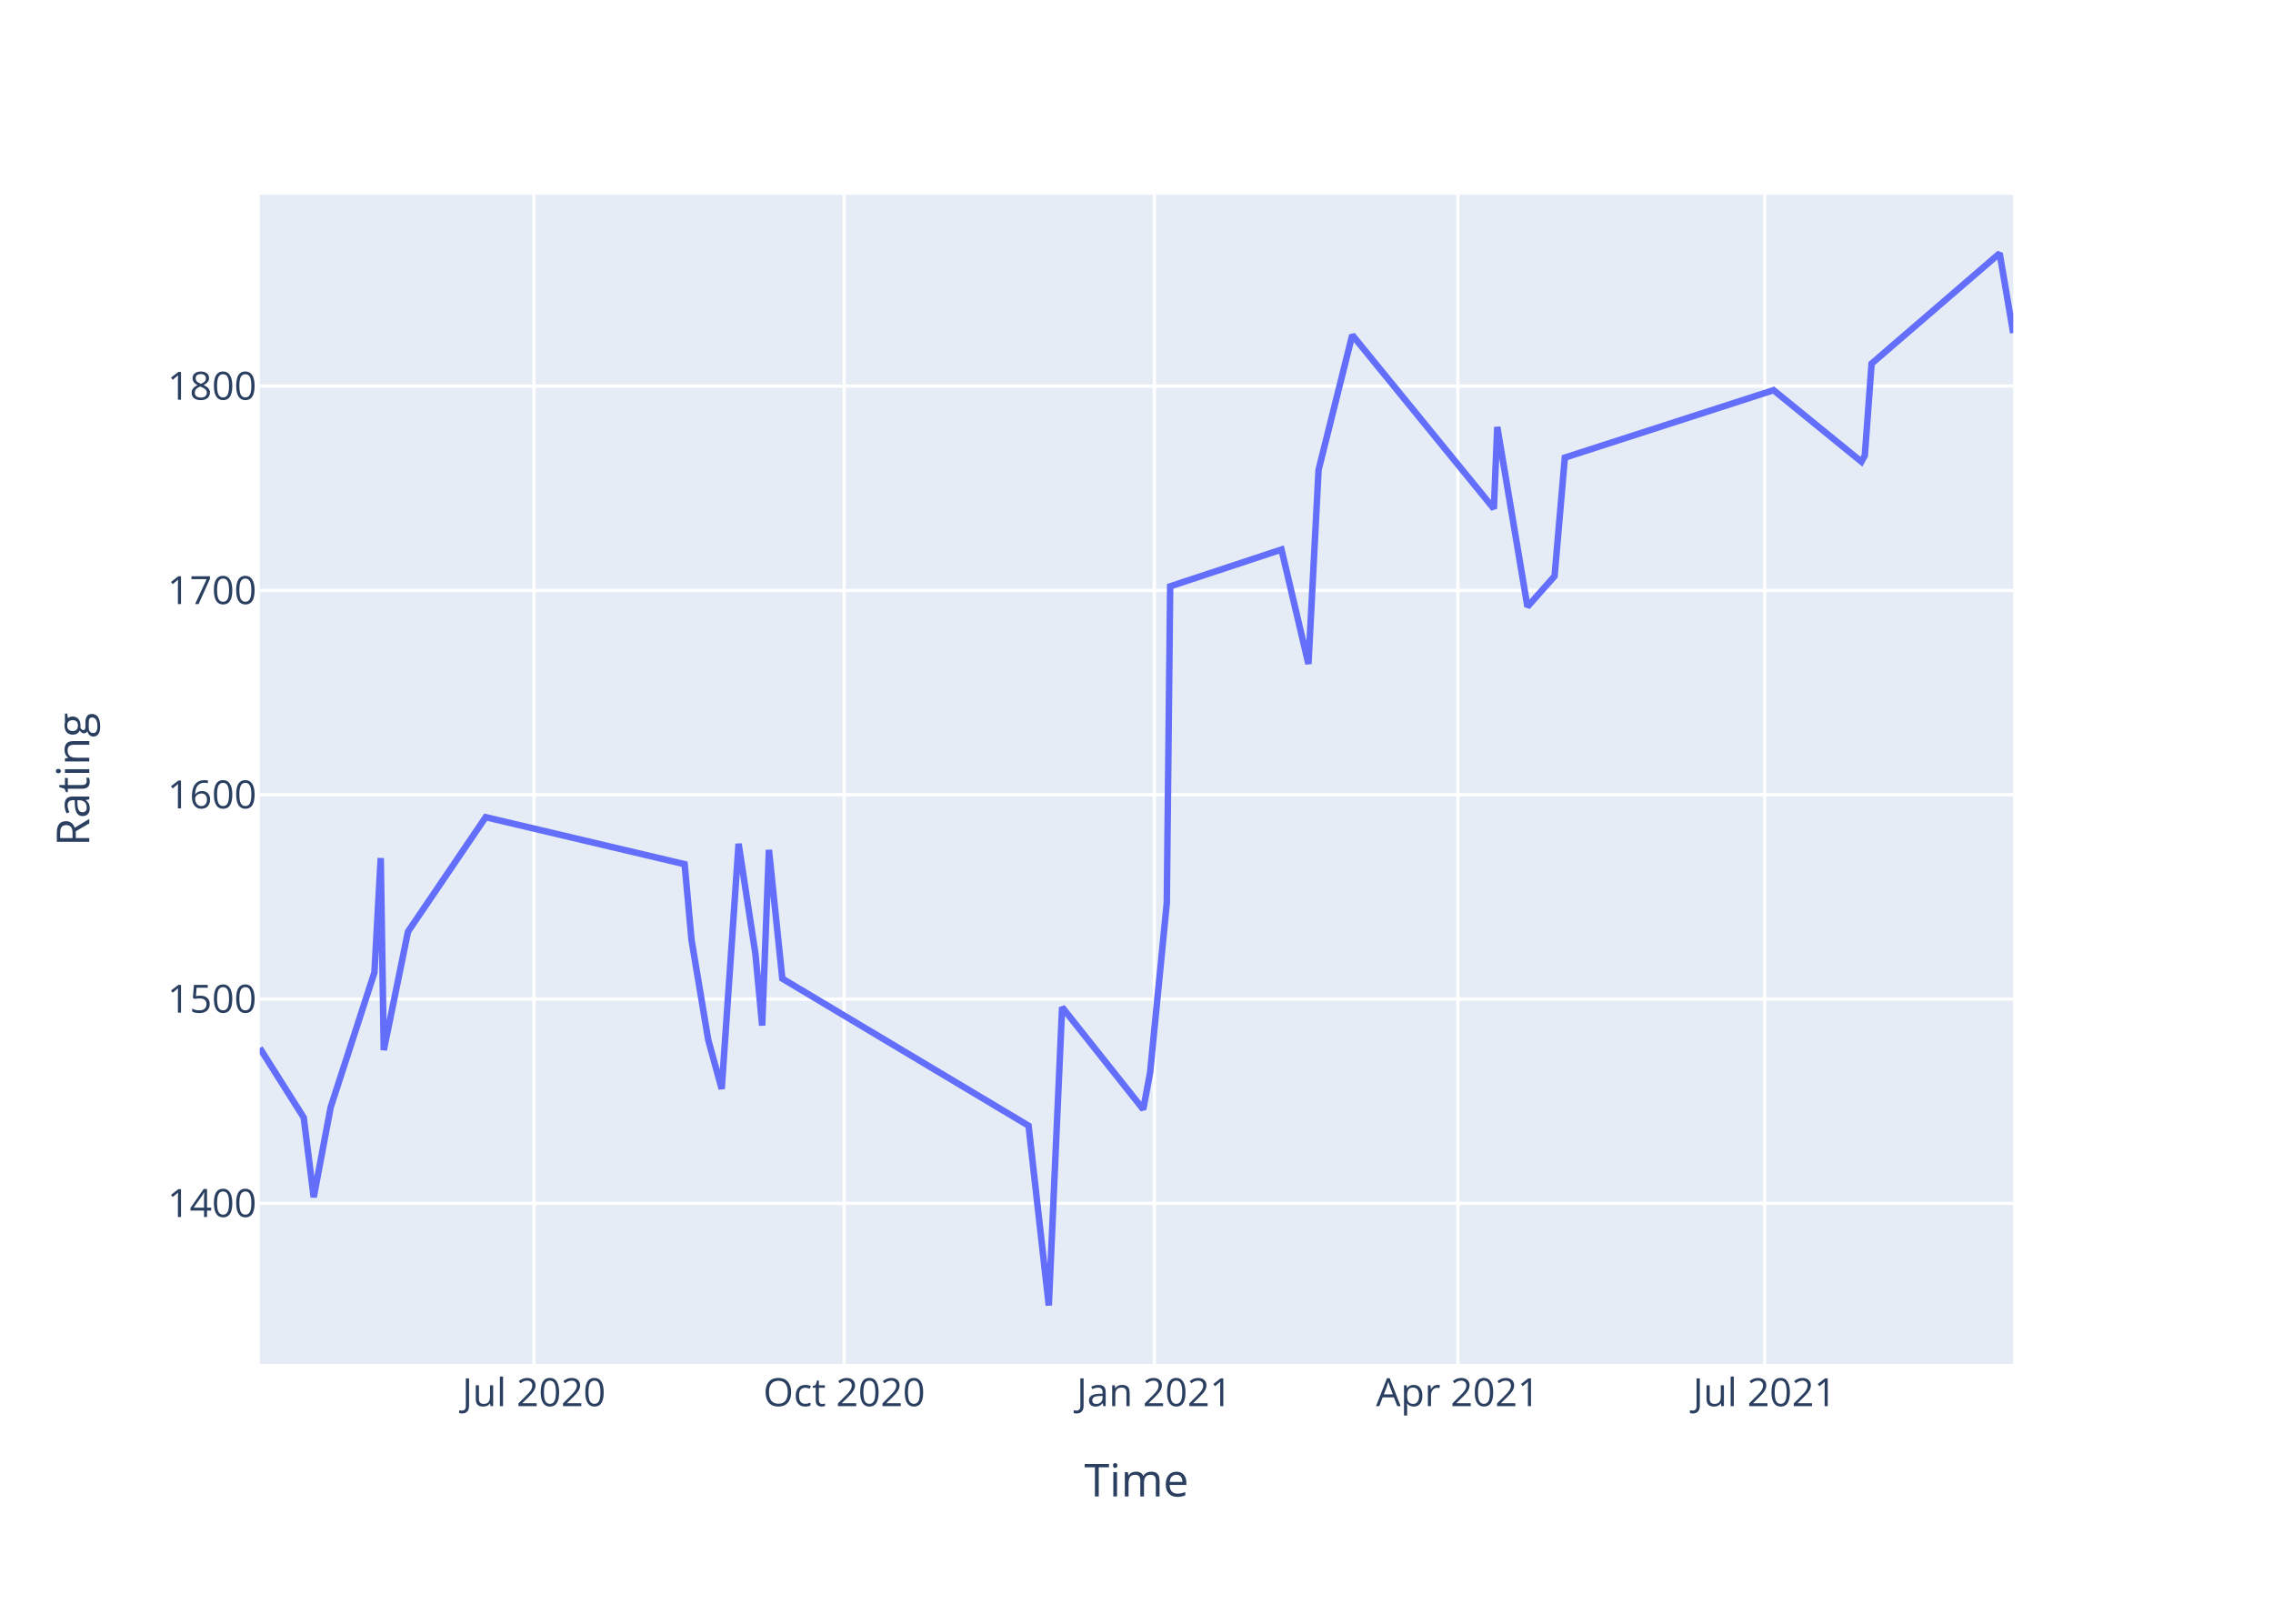
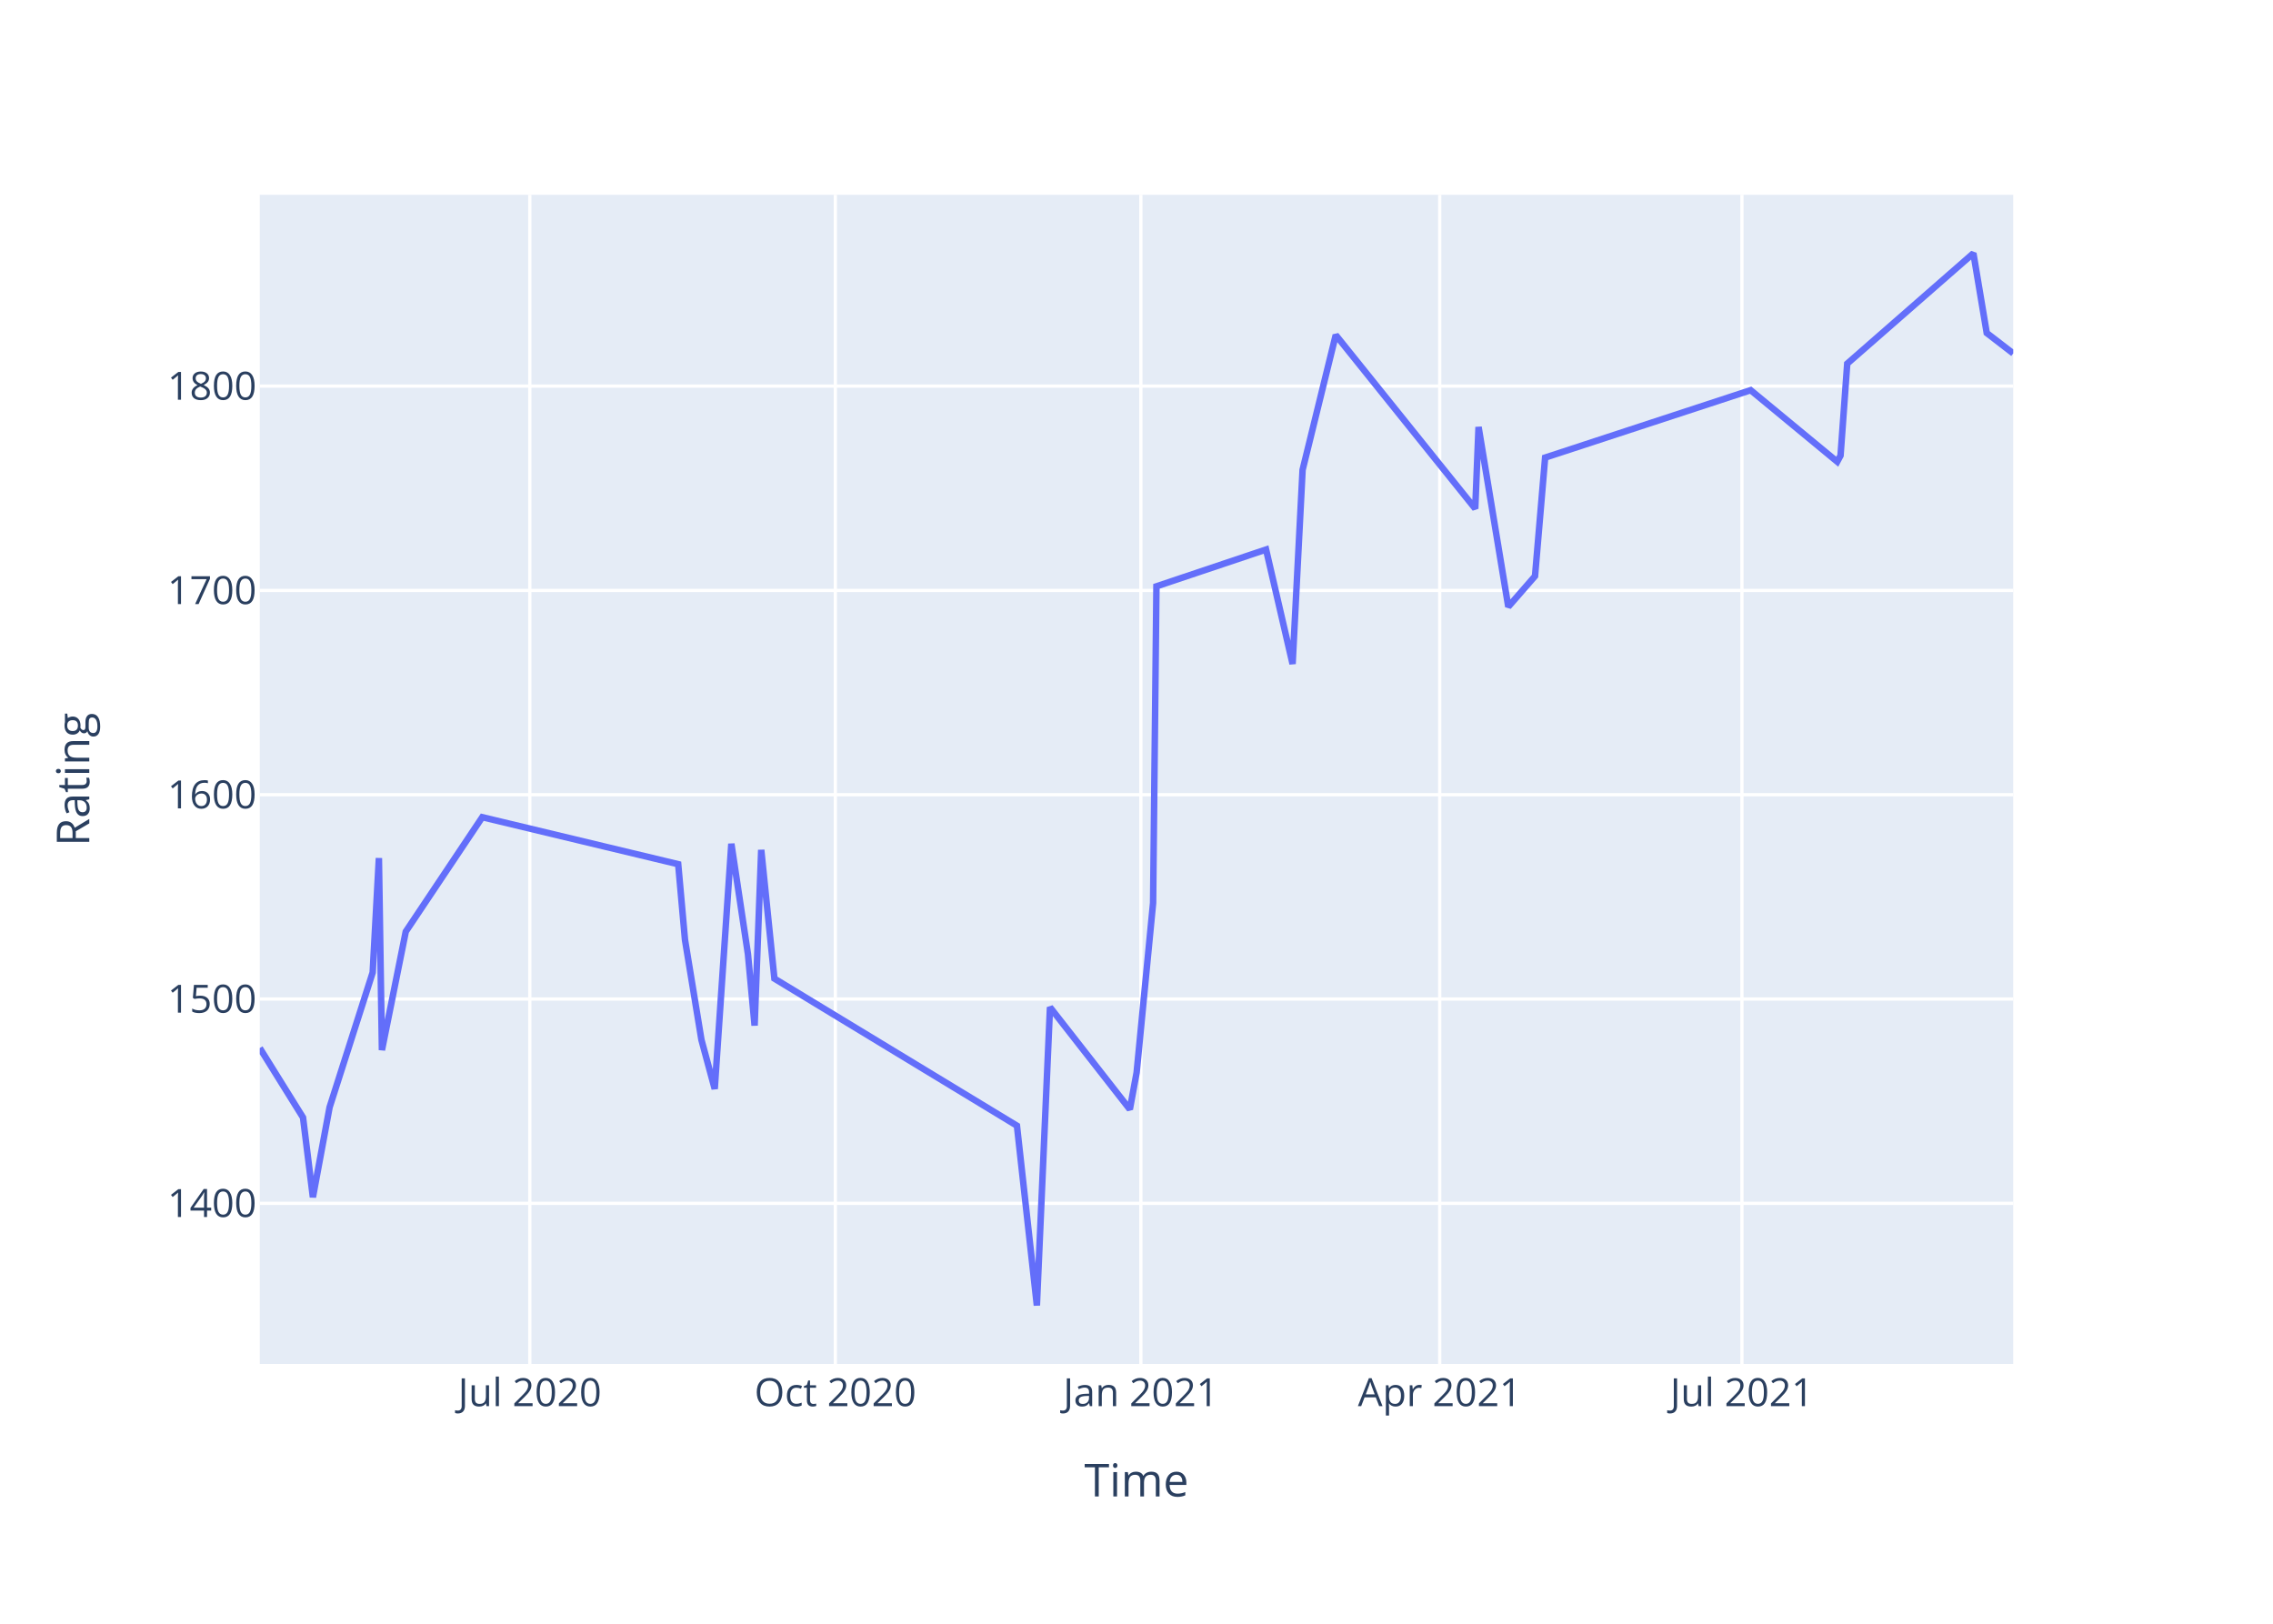
<svg xmlns="http://www.w3.org/2000/svg" class="main-svg" width="700" height="500" style="" viewBox="0 0 700 500">
  <rect x="0" y="0" width="700" height="500" style="fill: rgb(255, 255, 255); fill-opacity: 1;" />
-   <defs id="defs-eae8d3">
+   <defs id="defs-297ad8">
    <g class="clips">
-       <clipPath id="clipeae8d3xyplot" class="plotclip">
+       <clipPath id="clip297ad8xyplot" class="plotclip">
        <rect width="540" height="360" />
      </clipPath>
-       <clipPath class="axesclip" id="clipeae8d3x">
+       <clipPath class="axesclip" id="clip297ad8x">
        <rect x="80" y="0" width="540" height="500" />
      </clipPath>
-       <clipPath class="axesclip" id="clipeae8d3y">
+       <clipPath class="axesclip" id="clip297ad8y">
        <rect x="0" y="60" width="700" height="360" />
      </clipPath>
-       <clipPath class="axesclip" id="clipeae8d3xy">
+       <clipPath class="axesclip" id="clip297ad8xy">
        <rect x="80" y="60" width="540" height="360" />
      </clipPath>
    </g>
    <g class="gradients" />
    <g class="patterns" />
  </defs>
  <g class="bglayer">
    <rect class="bg" x="80" y="60" width="540" height="360" style="fill: rgb(229, 236, 246); fill-opacity: 1; stroke-width: 0;" />
  </g>
  <g class="layer-below">
    <g class="imagelayer" />
    <g class="shapelayer" />
  </g>
  <g class="cartesianlayer">
    <g class="subplot xy">
      <g class="layer-subplot">
        <g class="shapelayer" />
        <g class="imagelayer" />
      </g>
      <g class="gridlayer">
        <g class="x">
-           <path class="xgrid crisp" transform="translate(164.43,0)" d="M0,60v360" style="stroke: rgb(255, 255, 255); stroke-opacity: 1; stroke-width: 1px;" />
-           <path class="xgrid crisp" transform="translate(259.97,0)" d="M0,60v360" style="stroke: rgb(255, 255, 255); stroke-opacity: 1; stroke-width: 1px;" />
-           <path class="xgrid crisp" transform="translate(355.5,0)" d="M0,60v360" style="stroke: rgb(255, 255, 255); stroke-opacity: 1; stroke-width: 1px;" />
-           <path class="xgrid crisp" transform="translate(448.96,0)" d="M0,60v360" style="stroke: rgb(255, 255, 255); stroke-opacity: 1; stroke-width: 1px;" />
-           <path class="xgrid crisp" transform="translate(543.46,0)" d="M0,60v360" style="stroke: rgb(255, 255, 255); stroke-opacity: 1; stroke-width: 1px;" />
+           <path class="xgrid crisp" transform="translate(163.16,0)" d="M0,60v360" style="stroke: rgb(255, 255, 255); stroke-opacity: 1; stroke-width: 1px;" />
+           <path class="xgrid crisp" transform="translate(257.25,0)" d="M0,60v360" style="stroke: rgb(255, 255, 255); stroke-opacity: 1; stroke-width: 1px;" />
+           <path class="xgrid crisp" transform="translate(351.34,0)" d="M0,60v360" style="stroke: rgb(255, 255, 255); stroke-opacity: 1; stroke-width: 1px;" />
+           <path class="xgrid crisp" transform="translate(443.38,0)" d="M0,60v360" style="stroke: rgb(255, 255, 255); stroke-opacity: 1; stroke-width: 1px;" />
+           <path class="xgrid crisp" transform="translate(536.45,0)" d="M0,60v360" style="stroke: rgb(255, 255, 255); stroke-opacity: 1; stroke-width: 1px;" />
        </g>
        <g class="y">
          <path class="ygrid crisp" transform="translate(0,370.54)" d="M80,0h540" style="stroke: rgb(255, 255, 255); stroke-opacity: 1; stroke-width: 1px;" />
          <path class="ygrid crisp" transform="translate(0,307.63)" d="M80,0h540" style="stroke: rgb(255, 255, 255); stroke-opacity: 1; stroke-width: 1px;" />
          <path class="ygrid crisp" transform="translate(0,244.72)" d="M80,0h540" style="stroke: rgb(255, 255, 255); stroke-opacity: 1; stroke-width: 1px;" />
          <path class="ygrid crisp" transform="translate(0,181.81)" d="M80,0h540" style="stroke: rgb(255, 255, 255); stroke-opacity: 1; stroke-width: 1px;" />
          <path class="ygrid crisp" transform="translate(0,118.89)" d="M80,0h540" style="stroke: rgb(255, 255, 255); stroke-opacity: 1; stroke-width: 1px;" />
        </g>
      </g>
      <g class="zerolinelayer" />
      <path class="xlines-below" />
      <path class="ylines-below" />
      <g class="overlines-below" />
      <g class="xaxislayer-below" />
      <g class="yaxislayer-below" />
      <g class="overaxes-below" />
-       <g class="plot" transform="translate(80,60)" clip-path="url(#clipeae8d3xyplot)">
+       <g class="plot" transform="translate(80,60)" clip-path="url(#clip297ad8xyplot)">
        <g class="scatterlayer mlayer">
-           <g class="trace scatter trace1b0f48" style="stroke-miterlimit: 2; opacity: 1;">
+           <g class="trace scatter trace3a343a" style="stroke-miterlimit: 2; opacity: 1;">
            <g class="fills" />
            <g class="errorbars" />
            <g class="lines">
-               <path class="js-line" d="M0,262.73L13.53,284.12L16.61,308.66L21.83,280.97L35.31,239.45L37.25,204.22L38.19,263.36L45.65,226.87L69.57,191.64L130.84,206.11L132.96,229.39L138.11,260.21L142.26,275.31L147.46,199.82L152.65,233.79L154.72,255.81L156.8,201.7L160.92,241.34L236.76,286.64L242.99,342L247.09,250.15L272.07,281.6L274.19,270.28L279.33,218.06L280.37,120.55L314.65,109.22L322.95,144.45L326.07,84.69L336.45,43.17L380.06,96.64L381.1,71.48L390.4,126.84L398.75,117.4L401.91,80.91L466.19,60.15L493.25,82.17L494.29,80.28L496.38,51.97L535.82,18L540,42.54" style="vector-effect: non-scaling-stroke; fill: none; stroke: rgb(99, 110, 250); stroke-opacity: 1; stroke-width: 2px; opacity: 1;" />
+               <path class="js-line" d="M0,262.73L13.32,284.12L16.36,308.66L21.5,280.97L34.77,239.45L36.69,204.22L37.62,263.36L44.96,226.87L68.52,191.64L128.86,206.11L130.95,229.39L136.02,260.21L140.11,275.31L145.23,199.82L150.34,233.79L152.39,255.81L154.43,201.7L158.49,241.34L233.18,286.64L239.32,342L243.36,250.15L267.95,281.6L270.04,270.28L275.11,218.06L276.14,120.55L309.9,109.22L318.07,144.45L321.15,84.69L331.36,43.17L374.32,96.64L375.34,71.48L384.5,126.84L392.73,117.4L395.84,80.91L459.14,60.15L485.8,82.17L486.82,80.28L488.88,51.97L527.73,18L531.84,42.54L540,48.83" style="vector-effect: non-scaling-stroke; fill: none; stroke: rgb(99, 110, 250); stroke-opacity: 1; stroke-width: 2px; opacity: 1;" />
            </g>
            <g class="points" />
            <g class="text" />
          </g>
        </g>
      </g>
      <g class="overplot" />
      <path class="xlines-above crisp" d="M0,0" style="fill: none;" />
      <path class="ylines-above crisp" d="M0,0" style="fill: none;" />
      <g class="overlines-above" />
      <g class="xaxislayer-above">
        <g class="xtick">
-           <text text-anchor="middle" x="0" y="433" transform="translate(164.43,0)" style="font-family: 'Open Sans', verdana, arial, sans-serif; font-size: 12px; fill: rgb(42, 63, 95); fill-opacity: 1; white-space: pre; opacity: 1;">Jul 2020</text>
+           <text text-anchor="middle" x="0" y="433" transform="translate(163.16,0)" style="font-family: 'Open Sans', verdana, arial, sans-serif; font-size: 12px; fill: rgb(42, 63, 95); fill-opacity: 1; white-space: pre; opacity: 1;">Jul 2020</text>
        </g>
        <g class="xtick">
-           <text text-anchor="middle" x="0" y="433" style="font-family: 'Open Sans', verdana, arial, sans-serif; font-size: 12px; fill: rgb(42, 63, 95); fill-opacity: 1; white-space: pre; opacity: 1;" transform="translate(259.97,0)">Oct 2020</text>
+           <text text-anchor="middle" x="0" y="433" style="font-family: 'Open Sans', verdana, arial, sans-serif; font-size: 12px; fill: rgb(42, 63, 95); fill-opacity: 1; white-space: pre; opacity: 1;" transform="translate(257.25,0)">Oct 2020</text>
        </g>
        <g class="xtick">
-           <text text-anchor="middle" x="0" y="433" style="font-family: 'Open Sans', verdana, arial, sans-serif; font-size: 12px; fill: rgb(42, 63, 95); fill-opacity: 1; white-space: pre; opacity: 1;" transform="translate(355.5,0)">Jan 2021</text>
+           <text text-anchor="middle" x="0" y="433" style="font-family: 'Open Sans', verdana, arial, sans-serif; font-size: 12px; fill: rgb(42, 63, 95); fill-opacity: 1; white-space: pre; opacity: 1;" transform="translate(351.34,0)">Jan 2021</text>
        </g>
        <g class="xtick">
-           <text text-anchor="middle" x="0" y="433" style="font-family: 'Open Sans', verdana, arial, sans-serif; font-size: 12px; fill: rgb(42, 63, 95); fill-opacity: 1; white-space: pre; opacity: 1;" transform="translate(448.96,0)">Apr 2021</text>
+           <text text-anchor="middle" x="0" y="433" style="font-family: 'Open Sans', verdana, arial, sans-serif; font-size: 12px; fill: rgb(42, 63, 95); fill-opacity: 1; white-space: pre; opacity: 1;" transform="translate(443.38,0)">Apr 2021</text>
        </g>
        <g class="xtick">
-           <text text-anchor="middle" x="0" y="433" style="font-family: 'Open Sans', verdana, arial, sans-serif; font-size: 12px; fill: rgb(42, 63, 95); fill-opacity: 1; white-space: pre; opacity: 1;" transform="translate(543.46,0)">Jul 2021</text>
+           <text text-anchor="middle" x="0" y="433" style="font-family: 'Open Sans', verdana, arial, sans-serif; font-size: 12px; fill: rgb(42, 63, 95); fill-opacity: 1; white-space: pre; opacity: 1;" transform="translate(536.45,0)">Jul 2021</text>
        </g>
      </g>
      <g class="yaxislayer-above">
        <g class="ytick">
          <text text-anchor="end" x="79" y="4.2" transform="translate(0,370.54)" style="font-family: 'Open Sans', verdana, arial, sans-serif; font-size: 12px; fill: rgb(42, 63, 95); fill-opacity: 1; white-space: pre; opacity: 1;">1400</text>
        </g>
        <g class="ytick">
          <text text-anchor="end" x="79" y="4.2" style="font-family: 'Open Sans', verdana, arial, sans-serif; font-size: 12px; fill: rgb(42, 63, 95); fill-opacity: 1; white-space: pre; opacity: 1;" transform="translate(0,307.63)">1500</text>
        </g>
        <g class="ytick">
          <text text-anchor="end" x="79" y="4.2" style="font-family: 'Open Sans', verdana, arial, sans-serif; font-size: 12px; fill: rgb(42, 63, 95); fill-opacity: 1; white-space: pre; opacity: 1;" transform="translate(0,244.72)">1600</text>
        </g>
        <g class="ytick">
          <text text-anchor="end" x="79" y="4.2" style="font-family: 'Open Sans', verdana, arial, sans-serif; font-size: 12px; fill: rgb(42, 63, 95); fill-opacity: 1; white-space: pre; opacity: 1;" transform="translate(0,181.81)">1700</text>
        </g>
        <g class="ytick">
          <text text-anchor="end" x="79" y="4.2" style="font-family: 'Open Sans', verdana, arial, sans-serif; font-size: 12px; fill: rgb(42, 63, 95); fill-opacity: 1; white-space: pre; opacity: 1;" transform="translate(0,118.89)">1800</text>
        </g>
      </g>
      <g class="overaxes-above" />
    </g>
  </g>
  <g class="polarlayer" />
  <g class="ternarylayer" />
  <g class="geolayer" />
  <g class="funnelarealayer" />
  <g class="pielayer" />
  <g class="iciclelayer" />
  <g class="treemaplayer" />
  <g class="sunburstlayer" />
  <g class="glimages" />
-   <defs id="topdefs-eae8d3">
+   <defs id="topdefs-297ad8">
    <g class="clips" />
  </defs>
  <g class="layer-above">
    <g class="imagelayer" />
    <g class="shapelayer" />
  </g>
  <g class="infolayer">
    <g class="g-gtitle" />
    <g class="g-xtitle">
      <text class="xtitle" x="350" y="460.8" text-anchor="middle" style="font-family: 'Open Sans', verdana, arial, sans-serif; font-size: 14px; fill: rgb(42, 63, 95); opacity: 1; font-weight: normal; white-space: pre;">Time</text>
    </g>
    <g class="g-ytitle">
      <text class="ytitle" transform="rotate(-90,27.49688,240)" x="27.497" y="240" text-anchor="middle" style="font-family: 'Open Sans', verdana, arial, sans-serif; font-size: 14px; fill: rgb(42, 63, 95); opacity: 1; font-weight: normal; white-space: pre;">Rating</text>
    </g>
  </g>
</svg>
